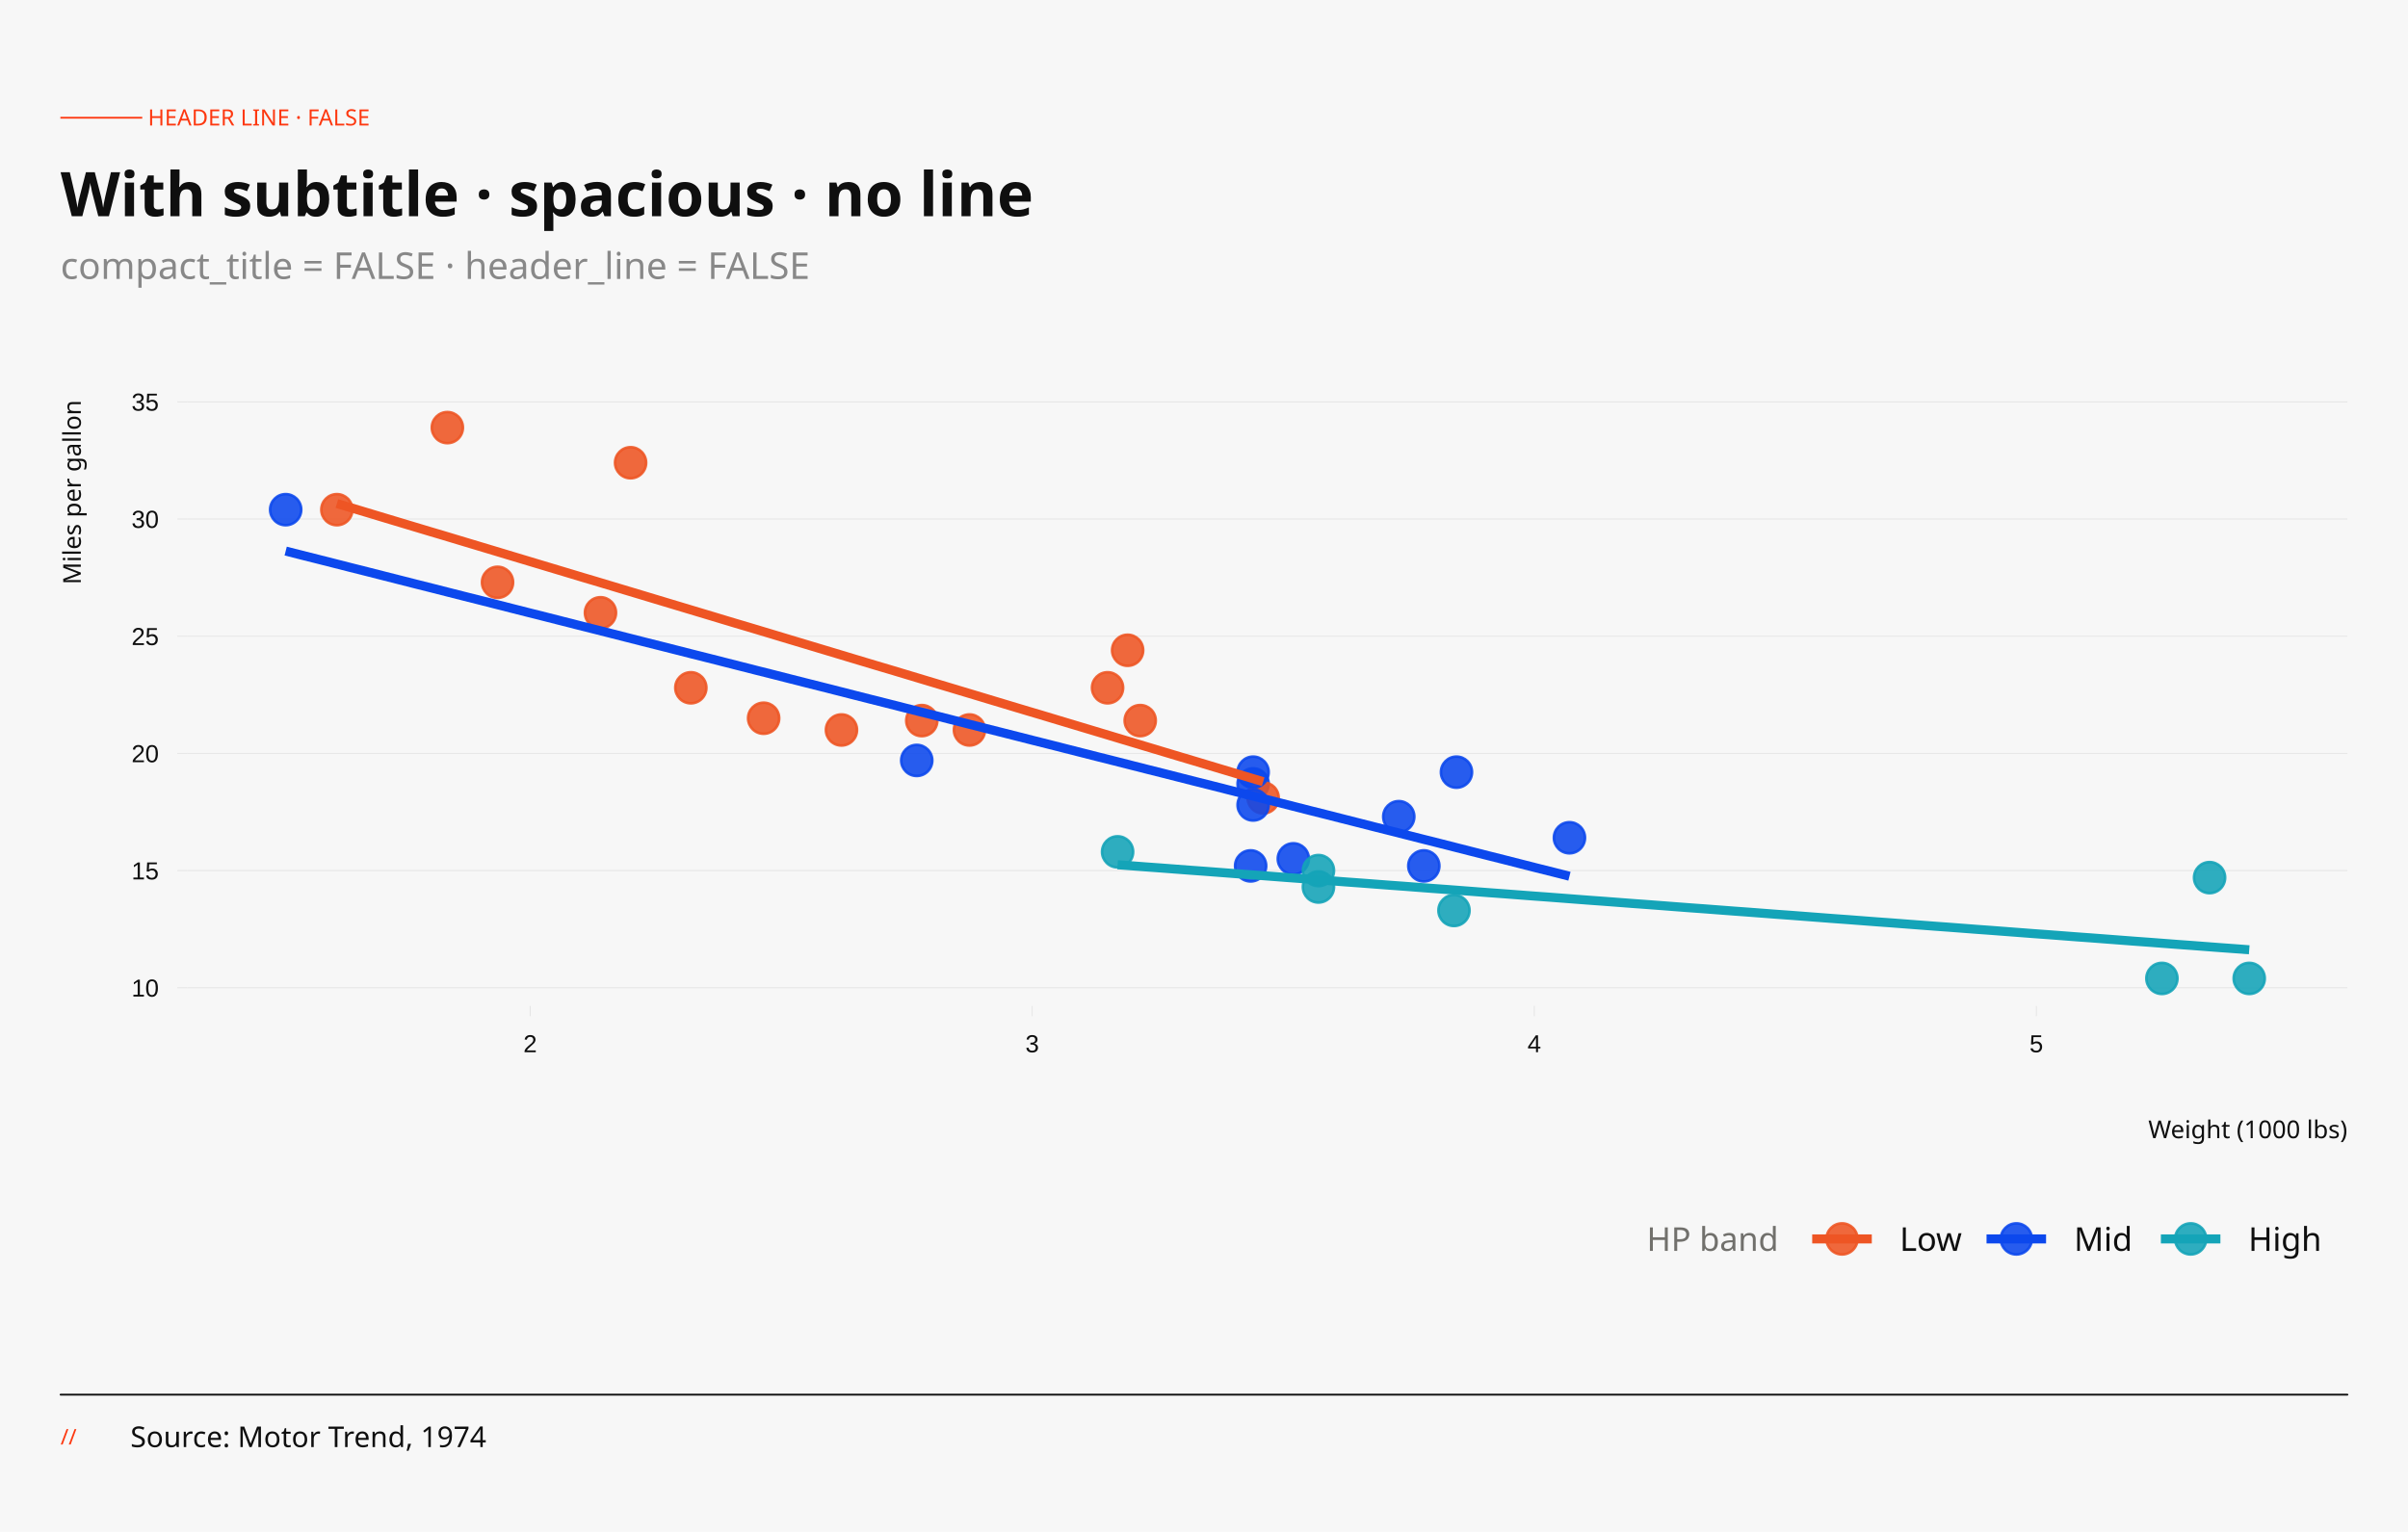
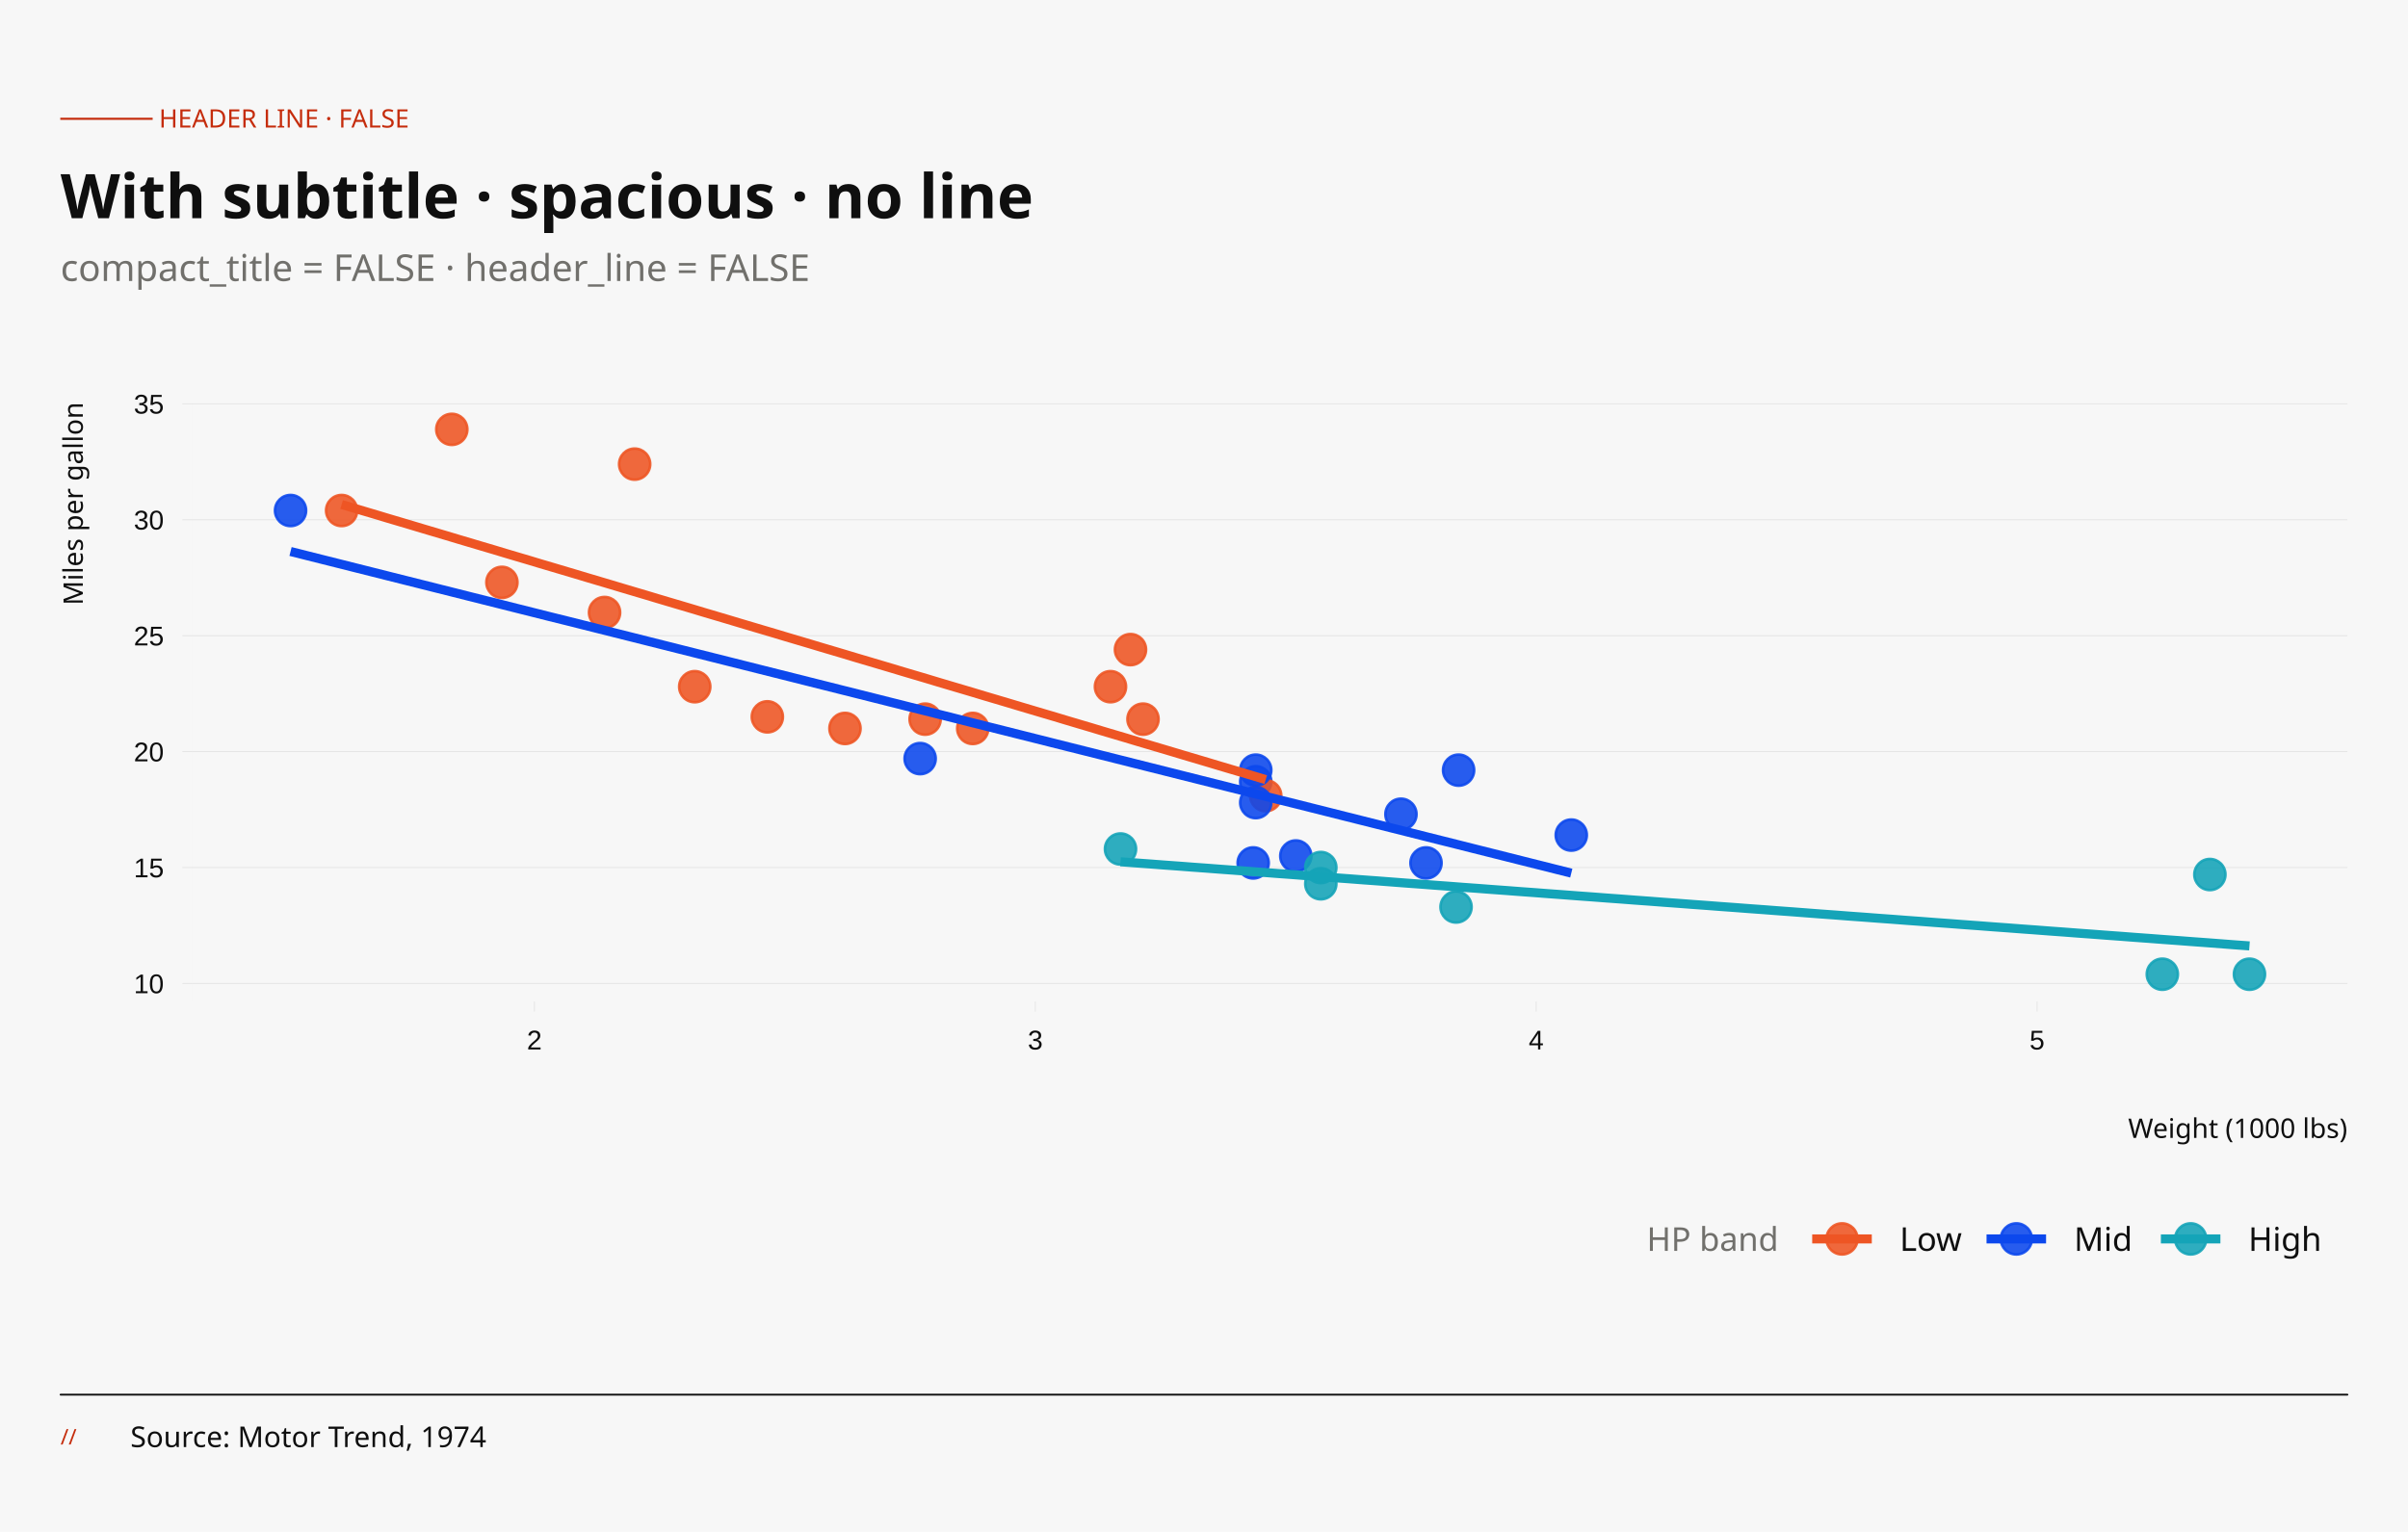
<svg xmlns="http://www.w3.org/2000/svg" width="396.00pt" height="252.00pt" viewBox="0 0 396.00 252.00">
  <g class="svglite">
    <defs>
      <style type="text/css">
    .svglite line, .svglite polyline, .svglite polygon, .svglite path, .svglite rect, .svglite circle {
      fill: none;
      stroke: #000000;
      stroke-linecap: round;
      stroke-linejoin: round;
      stroke-miterlimit: 10.00;
    }
    .svglite text {
      white-space: pre;
    }
    .svglite g.glyphgroup path {
      fill: inherit;
      stroke: none;
    }
  </style>
    </defs>
    <rect width="100%" height="100%" style="stroke: none; fill: none;" />
    <defs>
      <clipPath id="cpMC4wMHwzOTYuMDB8MC4wMHwyNTIuMDA=">
        <rect x="0.00" y="0.00" width="396.00" height="252.00" />
      </clipPath>
    </defs>
    <g clip-path="url(#cpMC4wMHwzOTYuMDB8MC4wMHwyNTIuMDA=)">
-       <rect x="-0" y="0.00" width="396.00" height="252.00" style="stroke-width: 0.65; stroke: none; fill: #F7F7F7;" />
+       <rect x="-0" y="-0" width="396.00" height="252.00" style="stroke-width: 0.65; stroke: none; fill: #F7F7F7;" />
    </g>
    <defs>
-       <clipPath id="cpMzAuODN8Mzg2LjA0fDY1LjgxfDE2NS40OA==">
-         <rect x="30.83" y="65.81" width="355.20" height="99.67" />
+       <clipPath id="cpMzEuNjd8Mzg2LjA0fDY2LjE1fDE2NC43NA==">
+         <rect x="31.67" y="66.15" width="354.37" height="98.59" />
      </clipPath>
    </defs>
-     <g clip-path="url(#cpMzAuODN8Mzg2LjA0fDY1LjgxfDE2NS40OA==)">
-       <rect x="30.83" y="65.81" width="355.20" height="99.67" style="stroke-width: 0.65; stroke: none; fill: #F7F7F7;" />
-       <polyline points="30.83,162.49 386.04,162.49 " style="stroke-width: 0.15; stroke: #E4E4E4; stroke-linecap: butt;" />
-       <polyline points="30.83,143.21 386.04,143.21 " style="stroke-width: 0.15; stroke: #E4E4E4; stroke-linecap: butt;" />
-       <polyline points="30.83,123.93 386.04,123.93 " style="stroke-width: 0.15; stroke: #E4E4E4; stroke-linecap: butt;" />
-       <polyline points="30.83,104.66 386.04,104.66 " style="stroke-width: 0.15; stroke: #E4E4E4; stroke-linecap: butt;" />
-       <polyline points="30.83,85.38 386.04,85.38 " style="stroke-width: 0.15; stroke: #E4E4E4; stroke-linecap: butt;" />
-       <polyline points="30.83,66.10 386.04,66.10 " style="stroke-width: 0.15; stroke: #E4E4E4; stroke-linecap: butt;" />
-       <circle cx="138.38" cy="120.08" r="2.56" style="stroke-width: 0.43; stroke: #EE5524; stroke-opacity: 0.88; fill: #EE5524; fill-opacity: 0.88;" />
-       <circle cx="159.43" cy="120.08" r="2.56" style="stroke-width: 0.43; stroke: #EE5524; stroke-opacity: 0.88; fill: #EE5524; fill-opacity: 0.88;" />
-       <circle cx="113.61" cy="113.14" r="2.56" style="stroke-width: 0.43; stroke: #EE5524; stroke-opacity: 0.88; fill: #EE5524; fill-opacity: 0.88;" />
-       <circle cx="187.51" cy="118.54" r="2.56" style="stroke-width: 0.43; stroke: #EE5524; stroke-opacity: 0.88; fill: #EE5524; fill-opacity: 0.88;" />
-       <circle cx="206.08" cy="128.95" r="2.56" style="stroke-width: 0.43; stroke: #0C48ED; stroke-opacity: 0.88; fill: #0C48ED; fill-opacity: 0.88;" />
-       <circle cx="207.73" cy="131.26" r="2.56" style="stroke-width: 0.43; stroke: #EE5524; stroke-opacity: 0.88; fill: #EE5524; fill-opacity: 0.88;" />
-       <circle cx="216.82" cy="145.91" r="2.56" style="stroke-width: 0.43; stroke: #14A4B8; stroke-opacity: 0.88; fill: #14A4B8; fill-opacity: 0.88;" />
-       <circle cx="185.44" cy="106.97" r="2.56" style="stroke-width: 0.43; stroke: #EE5524; stroke-opacity: 0.88; fill: #EE5524; fill-opacity: 0.88;" />
-       <circle cx="182.14" cy="113.14" r="2.56" style="stroke-width: 0.43; stroke: #EE5524; stroke-opacity: 0.88; fill: #EE5524; fill-opacity: 0.88;" />
-       <circle cx="206.08" cy="127.02" r="2.56" style="stroke-width: 0.43; stroke: #0C48ED; stroke-opacity: 0.88; fill: #0C48ED; fill-opacity: 0.88;" />
-       <circle cx="206.08" cy="132.42" r="2.56" style="stroke-width: 0.43; stroke: #0C48ED; stroke-opacity: 0.88; fill: #0C48ED; fill-opacity: 0.88;" />
-       <circle cx="258.10" cy="137.81" r="2.56" style="stroke-width: 0.43; stroke: #0C48ED; stroke-opacity: 0.88; fill: #0C48ED; fill-opacity: 0.88;" />
-       <circle cx="230.03" cy="134.34" r="2.56" style="stroke-width: 0.43; stroke: #0C48ED; stroke-opacity: 0.88; fill: #0C48ED; fill-opacity: 0.88;" />
-       <circle cx="234.15" cy="142.44" r="2.56" style="stroke-width: 0.43; stroke: #0C48ED; stroke-opacity: 0.88; fill: #0C48ED; fill-opacity: 0.88;" />
-       <circle cx="355.53" cy="160.95" r="2.56" style="stroke-width: 0.43; stroke: #14A4B8; stroke-opacity: 0.88; fill: #14A4B8; fill-opacity: 0.88;" />
-       <circle cx="369.89" cy="160.95" r="2.56" style="stroke-width: 0.43; stroke: #14A4B8; stroke-opacity: 0.88; fill: #14A4B8; fill-opacity: 0.88;" />
-       <circle cx="363.37" cy="144.37" r="2.56" style="stroke-width: 0.43; stroke: #14A4B8; stroke-opacity: 0.88; fill: #14A4B8; fill-opacity: 0.88;" />
-       <circle cx="103.70" cy="76.12" r="2.56" style="stroke-width: 0.43; stroke: #EE5524; stroke-opacity: 0.88; fill: #EE5524; fill-opacity: 0.88;" />
-       <circle cx="55.40" cy="83.84" r="2.56" style="stroke-width: 0.43; stroke: #EE5524; stroke-opacity: 0.88; fill: #EE5524; fill-opacity: 0.88;" />
-       <circle cx="73.57" cy="70.34" r="2.56" style="stroke-width: 0.43; stroke: #EE5524; stroke-opacity: 0.88; fill: #EE5524; fill-opacity: 0.88;" />
-       <circle cx="125.58" cy="118.15" r="2.56" style="stroke-width: 0.43; stroke: #EE5524; stroke-opacity: 0.88; fill: #EE5524; fill-opacity: 0.88;" />
-       <circle cx="212.69" cy="141.28" r="2.56" style="stroke-width: 0.43; stroke: #0C48ED; stroke-opacity: 0.88; fill: #0C48ED; fill-opacity: 0.88;" />
-       <circle cx="205.67" cy="142.44" r="2.56" style="stroke-width: 0.43; stroke: #0C48ED; stroke-opacity: 0.88; fill: #0C48ED; fill-opacity: 0.88;" />
-       <circle cx="239.11" cy="149.77" r="2.56" style="stroke-width: 0.43; stroke: #14A4B8; stroke-opacity: 0.88; fill: #14A4B8; fill-opacity: 0.88;" />
-       <circle cx="239.52" cy="127.02" r="2.56" style="stroke-width: 0.43; stroke: #0C48ED; stroke-opacity: 0.88; fill: #0C48ED; fill-opacity: 0.88;" />
-       <circle cx="81.82" cy="95.79" r="2.56" style="stroke-width: 0.43; stroke: #EE5524; stroke-opacity: 0.88; fill: #EE5524; fill-opacity: 0.88;" />
-       <circle cx="98.75" cy="100.80" r="2.56" style="stroke-width: 0.43; stroke: #EE5524; stroke-opacity: 0.88; fill: #EE5524; fill-opacity: 0.88;" />
-       <circle cx="46.98" cy="83.84" r="2.56" style="stroke-width: 0.43; stroke: #0C48ED; stroke-opacity: 0.88; fill: #0C48ED; fill-opacity: 0.88;" />
-       <circle cx="183.79" cy="140.13" r="2.56" style="stroke-width: 0.43; stroke: #14A4B8; stroke-opacity: 0.88; fill: #14A4B8; fill-opacity: 0.88;" />
-       <circle cx="150.76" cy="125.09" r="2.56" style="stroke-width: 0.43; stroke: #0C48ED; stroke-opacity: 0.88; fill: #0C48ED; fill-opacity: 0.88;" />
-       <circle cx="216.82" cy="143.21" r="2.56" style="stroke-width: 0.43; stroke: #14A4B8; stroke-opacity: 0.88; fill: #14A4B8; fill-opacity: 0.88;" />
-       <circle cx="151.59" cy="118.54" r="2.56" style="stroke-width: 0.43; stroke: #EE5524; stroke-opacity: 0.88; fill: #EE5524; fill-opacity: 0.88;" />
-       <polyline points="55.40,82.83 57.33,83.41 59.26,83.99 61.19,84.57 63.11,85.15 65.04,85.73 66.97,86.31 68.90,86.89 70.83,87.47 72.76,88.04 74.68,88.62 76.61,89.20 78.54,89.78 80.47,90.36 82.40,90.94 84.32,91.52 86.25,92.10 88.18,92.68 90.11,93.26 92.04,93.84 93.97,94.42 95.89,95.00 97.82,95.57 99.75,96.15 101.68,96.73 103.61,97.31 105.54,97.89 107.46,98.47 109.39,99.05 111.32,99.63 113.25,100.21 115.18,100.79 117.11,101.37 119.03,101.95 120.96,102.53 122.89,103.10 124.82,103.68 126.75,104.26 128.67,104.84 130.60,105.42 132.53,106.00 134.46,106.58 136.39,107.16 138.32,107.74 140.24,108.32 142.17,108.90 144.10,109.48 146.03,110.05 147.96,110.63 149.89,111.21 151.81,111.79 153.74,112.37 155.67,112.95 157.60,113.53 159.53,114.11 161.46,114.69 163.38,115.27 165.31,115.85 167.24,116.43 169.17,117.01 171.10,117.58 173.02,118.16 174.95,118.74 176.88,119.32 178.81,119.90 180.74,120.48 182.67,121.06 184.59,121.64 186.52,122.22 188.45,122.80 190.38,123.38 192.31,123.96 194.24,124.54 196.16,125.11 198.09,125.69 200.02,126.27 201.95,126.85 203.88,127.43 205.81,128.01 207.73,128.59 " style="stroke-width: 1.49; stroke: #EE5524; stroke-linecap: butt;" />
-       <polyline points="46.98,90.65 49.65,91.33 52.32,92.00 55.00,92.68 57.67,93.36 60.34,94.03 63.01,94.71 65.69,95.39 68.36,96.07 71.03,96.74 73.70,97.42 76.38,98.10 79.05,98.77 81.72,99.45 84.39,100.13 87.07,100.81 89.74,101.48 92.41,102.16 95.08,102.84 97.75,103.51 100.43,104.19 103.10,104.87 105.77,105.55 108.44,106.22 111.12,106.90 113.79,107.58 116.46,108.25 119.13,108.93 121.81,109.61 124.48,110.29 127.15,110.96 129.82,111.64 132.50,112.32 135.17,112.99 137.84,113.67 140.51,114.35 143.19,115.03 145.86,115.70 148.53,116.38 151.20,117.06 153.88,117.73 156.55,118.41 159.22,119.09 161.89,119.77 164.56,120.44 167.24,121.12 169.91,121.80 172.58,122.47 175.25,123.15 177.93,123.83 180.60,124.51 183.27,125.18 185.94,125.86 188.62,126.54 191.29,127.21 193.96,127.89 196.63,128.57 199.31,129.24 201.98,129.92 204.65,130.60 207.32,131.28 210.00,131.95 212.67,132.63 215.34,133.31 218.01,133.98 220.68,134.66 223.36,135.34 226.03,136.02 228.70,136.69 231.37,137.37 234.05,138.05 236.72,138.72 239.39,139.40 242.06,140.08 244.74,140.76 247.41,141.43 250.08,142.11 252.75,142.79 255.43,143.46 258.10,144.14 " style="stroke-width: 1.49; stroke: #0C48ED; stroke-linecap: butt;" />
-       <polyline points="183.79,142.25 186.15,142.43 188.50,142.61 190.86,142.78 193.21,142.96 195.57,143.14 197.92,143.31 200.28,143.49 202.64,143.67 204.99,143.85 207.35,144.02 209.70,144.20 212.06,144.38 214.41,144.55 216.77,144.73 219.13,144.91 221.48,145.09 223.84,145.26 226.19,145.44 228.55,145.62 230.90,145.79 233.26,145.97 235.62,146.15 237.97,146.32 240.33,146.50 242.68,146.68 245.04,146.86 247.39,147.03 249.75,147.21 252.11,147.39 254.46,147.56 256.82,147.74 259.17,147.92 261.53,148.10 263.88,148.27 266.24,148.45 268.60,148.63 270.95,148.80 273.31,148.98 275.66,149.16 278.02,149.34 280.37,149.51 282.73,149.69 285.09,149.87 287.44,150.04 289.80,150.22 292.15,150.40 294.51,150.57 296.86,150.75 299.22,150.93 301.58,151.11 303.93,151.28 306.29,151.46 308.64,151.64 311.00,151.81 313.35,151.99 315.71,152.17 318.07,152.35 320.42,152.52 322.78,152.70 325.13,152.88 327.49,153.05 329.84,153.23 332.20,153.41 334.56,153.59 336.91,153.76 339.27,153.94 341.62,154.12 343.98,154.29 346.33,154.47 348.69,154.65 351.05,154.83 353.40,155.00 355.76,155.18 358.11,155.36 360.47,155.53 362.82,155.71 365.18,155.89 367.54,156.06 369.89,156.24 " style="stroke-width: 1.49; stroke: #14A4B8; stroke-linecap: butt;" />
+     <g clip-path="url(#cpMzEuNjd8Mzg2LjA0fDY2LjE1fDE2NC43NA==)">
+       <rect x="31.67" y="66.15" width="354.37" height="98.59" style="stroke-width: 0.65; stroke: none; fill: #F7F7F7;" />
+       <polyline points="31.67,161.78 386.04,161.78 " style="stroke-width: 0.15; stroke: #E4E4E4; stroke-linecap: butt;" />
+       <polyline points="31.67,142.71 386.04,142.71 " style="stroke-width: 0.15; stroke: #E4E4E4; stroke-linecap: butt;" />
+       <polyline points="31.67,123.64 386.04,123.64 " style="stroke-width: 0.15; stroke: #E4E4E4; stroke-linecap: butt;" />
+       <polyline points="31.67,104.57 386.04,104.57 " style="stroke-width: 0.15; stroke: #E4E4E4; stroke-linecap: butt;" />
+       <polyline points="31.67,85.50 386.04,85.50 " style="stroke-width: 0.15; stroke: #E4E4E4; stroke-linecap: butt;" />
+       <polyline points="31.67,66.43 386.04,66.43 " style="stroke-width: 0.15; stroke: #E4E4E4; stroke-linecap: butt;" />
+       <circle cx="138.96" cy="119.83" r="2.56" style="stroke-width: 0.43; stroke: #EE5524; stroke-opacity: 0.88; fill: #EE5524; fill-opacity: 0.88;" />
+       <circle cx="159.97" cy="119.83" r="2.56" style="stroke-width: 0.43; stroke: #EE5524; stroke-opacity: 0.88; fill: #EE5524; fill-opacity: 0.88;" />
+       <circle cx="114.25" cy="112.96" r="2.56" style="stroke-width: 0.43; stroke: #EE5524; stroke-opacity: 0.88; fill: #EE5524; fill-opacity: 0.88;" />
+       <circle cx="187.97" cy="118.30" r="2.56" style="stroke-width: 0.43; stroke: #EE5524; stroke-opacity: 0.88; fill: #EE5524; fill-opacity: 0.88;" />
+       <circle cx="206.51" cy="128.60" r="2.56" style="stroke-width: 0.43; stroke: #0C48ED; stroke-opacity: 0.88; fill: #0C48ED; fill-opacity: 0.88;" />
+       <circle cx="208.15" cy="130.89" r="2.56" style="stroke-width: 0.43; stroke: #EE5524; stroke-opacity: 0.88; fill: #EE5524; fill-opacity: 0.88;" />
+       <circle cx="217.21" cy="145.38" r="2.56" style="stroke-width: 0.43; stroke: #14A4B8; stroke-opacity: 0.88; fill: #14A4B8; fill-opacity: 0.88;" />
+       <circle cx="185.91" cy="106.86" r="2.56" style="stroke-width: 0.43; stroke: #EE5524; stroke-opacity: 0.88; fill: #EE5524; fill-opacity: 0.88;" />
+       <circle cx="182.62" cy="112.96" r="2.56" style="stroke-width: 0.43; stroke: #EE5524; stroke-opacity: 0.88; fill: #EE5524; fill-opacity: 0.88;" />
+       <circle cx="206.51" cy="126.69" r="2.56" style="stroke-width: 0.43; stroke: #0C48ED; stroke-opacity: 0.88; fill: #0C48ED; fill-opacity: 0.88;" />
+       <circle cx="206.51" cy="132.03" r="2.56" style="stroke-width: 0.43; stroke: #0C48ED; stroke-opacity: 0.88; fill: #0C48ED; fill-opacity: 0.88;" />
+       <circle cx="258.40" cy="137.37" r="2.56" style="stroke-width: 0.43; stroke: #0C48ED; stroke-opacity: 0.88; fill: #0C48ED; fill-opacity: 0.88;" />
+       <circle cx="230.39" cy="133.94" r="2.56" style="stroke-width: 0.43; stroke: #0C48ED; stroke-opacity: 0.88; fill: #0C48ED; fill-opacity: 0.88;" />
+       <circle cx="234.51" cy="141.95" r="2.56" style="stroke-width: 0.43; stroke: #0C48ED; stroke-opacity: 0.88; fill: #0C48ED; fill-opacity: 0.88;" />
+       <circle cx="355.60" cy="160.26" r="2.56" style="stroke-width: 0.43; stroke: #14A4B8; stroke-opacity: 0.88; fill: #14A4B8; fill-opacity: 0.88;" />
+       <circle cx="369.93" cy="160.26" r="2.56" style="stroke-width: 0.43; stroke: #14A4B8; stroke-opacity: 0.88; fill: #14A4B8; fill-opacity: 0.88;" />
+       <circle cx="363.42" cy="143.86" r="2.56" style="stroke-width: 0.43; stroke: #14A4B8; stroke-opacity: 0.88; fill: #14A4B8; fill-opacity: 0.88;" />
+       <circle cx="104.37" cy="76.35" r="2.56" style="stroke-width: 0.43; stroke: #EE5524; stroke-opacity: 0.88; fill: #EE5524; fill-opacity: 0.88;" />
+       <circle cx="56.18" cy="83.98" r="2.56" style="stroke-width: 0.43; stroke: #EE5524; stroke-opacity: 0.88; fill: #EE5524; fill-opacity: 0.88;" />
+       <circle cx="74.30" cy="70.63" r="2.56" style="stroke-width: 0.43; stroke: #EE5524; stroke-opacity: 0.88; fill: #EE5524; fill-opacity: 0.88;" />
+       <circle cx="126.19" cy="117.92" r="2.56" style="stroke-width: 0.43; stroke: #EE5524; stroke-opacity: 0.88; fill: #EE5524; fill-opacity: 0.88;" />
+       <circle cx="213.10" cy="140.81" r="2.56" style="stroke-width: 0.43; stroke: #0C48ED; stroke-opacity: 0.88; fill: #0C48ED; fill-opacity: 0.88;" />
+       <circle cx="206.09" cy="141.95" r="2.56" style="stroke-width: 0.43; stroke: #0C48ED; stroke-opacity: 0.88; fill: #0C48ED; fill-opacity: 0.88;" />
+       <circle cx="239.45" cy="149.20" r="2.56" style="stroke-width: 0.43; stroke: #14A4B8; stroke-opacity: 0.88; fill: #14A4B8; fill-opacity: 0.88;" />
+       <circle cx="239.87" cy="126.69" r="2.56" style="stroke-width: 0.43; stroke: #0C48ED; stroke-opacity: 0.88; fill: #0C48ED; fill-opacity: 0.88;" />
+       <circle cx="82.54" cy="95.80" r="2.56" style="stroke-width: 0.43; stroke: #EE5524; stroke-opacity: 0.88; fill: #EE5524; fill-opacity: 0.88;" />
+       <circle cx="99.42" cy="100.76" r="2.56" style="stroke-width: 0.43; stroke: #EE5524; stroke-opacity: 0.88; fill: #EE5524; fill-opacity: 0.88;" />
+       <circle cx="47.78" cy="83.98" r="2.56" style="stroke-width: 0.43; stroke: #0C48ED; stroke-opacity: 0.88; fill: #0C48ED; fill-opacity: 0.88;" />
+       <circle cx="184.27" cy="139.66" r="2.56" style="stroke-width: 0.43; stroke: #14A4B8; stroke-opacity: 0.88; fill: #14A4B8; fill-opacity: 0.88;" />
+       <circle cx="151.32" cy="124.79" r="2.56" style="stroke-width: 0.43; stroke: #0C48ED; stroke-opacity: 0.88; fill: #0C48ED; fill-opacity: 0.88;" />
+       <circle cx="217.21" cy="142.71" r="2.56" style="stroke-width: 0.43; stroke: #14A4B8; stroke-opacity: 0.88; fill: #14A4B8; fill-opacity: 0.88;" />
+       <circle cx="152.14" cy="118.30" r="2.56" style="stroke-width: 0.43; stroke: #EE5524; stroke-opacity: 0.88; fill: #EE5524; fill-opacity: 0.88;" />
+       <polyline points="56.18,82.99 58.10,83.56 60.03,84.13 61.95,84.70 63.87,85.28 65.80,85.85 67.72,86.42 69.65,87.00 71.57,87.57 73.49,88.14 75.42,88.72 77.34,89.29 79.26,89.86 81.19,90.43 83.11,91.01 85.03,91.58 86.96,92.15 88.88,92.73 90.81,93.30 92.73,93.87 94.65,94.44 96.58,95.02 98.50,95.59 100.42,96.16 102.35,96.74 104.27,97.31 106.20,97.88 108.12,98.46 110.04,99.03 111.97,99.60 113.89,100.17 115.81,100.75 117.74,101.32 119.66,101.89 121.59,102.47 123.51,103.04 125.43,103.61 127.36,104.18 129.28,104.76 131.20,105.33 133.13,105.90 135.05,106.48 136.98,107.05 138.90,107.62 140.82,108.20 142.75,108.77 144.67,109.34 146.59,109.91 148.52,110.49 150.44,111.06 152.37,111.63 154.29,112.21 156.21,112.78 158.14,113.35 160.06,113.92 161.98,114.50 163.91,115.07 165.83,115.64 167.76,116.22 169.68,116.79 171.60,117.36 173.53,117.93 175.45,118.51 177.37,119.08 179.30,119.65 181.22,120.23 183.14,120.80 185.07,121.37 186.99,121.95 188.92,122.52 190.84,123.09 192.76,123.66 194.69,124.24 196.61,124.81 198.53,125.38 200.46,125.96 202.38,126.53 204.31,127.10 206.23,127.67 208.15,128.25 " style="stroke-width: 1.49; stroke: #EE5524; stroke-linecap: butt;" />
+       <polyline points="47.78,90.72 50.44,91.39 53.11,92.06 55.78,92.73 58.44,93.40 61.11,94.07 63.77,94.74 66.44,95.41 69.11,96.08 71.77,96.75 74.44,97.42 77.10,98.09 79.77,98.76 82.44,99.43 85.10,100.10 87.77,100.77 90.43,101.44 93.10,102.10 95.77,102.77 98.43,103.44 101.10,104.11 103.77,104.78 106.43,105.45 109.10,106.12 111.76,106.79 114.43,107.46 117.10,108.13 119.76,108.80 122.43,109.47 125.09,110.14 127.76,110.81 130.43,111.48 133.09,112.15 135.76,112.82 138.42,113.49 141.09,114.16 143.76,114.83 146.42,115.50 149.09,116.17 151.76,116.84 154.42,117.51 157.09,118.18 159.75,118.85 162.42,119.52 165.09,120.19 167.75,120.86 170.42,121.53 173.08,122.20 175.75,122.87 178.42,123.54 181.08,124.21 183.75,124.88 186.41,125.55 189.08,126.22 191.75,126.89 194.41,127.56 197.08,128.23 199.75,128.90 202.41,129.57 205.08,130.24 207.74,130.91 210.41,131.58 213.08,132.24 215.74,132.91 218.41,133.58 221.07,134.25 223.74,134.92 226.41,135.59 229.07,136.26 231.74,136.93 234.40,137.60 237.07,138.27 239.74,138.94 242.40,139.61 245.07,140.28 247.74,140.95 250.40,141.62 253.07,142.29 255.73,142.96 258.40,143.63 " style="stroke-width: 1.49; stroke: #0C48ED; stroke-linecap: butt;" />
+       <polyline points="184.27,141.76 186.62,141.94 188.97,142.11 191.32,142.29 193.67,142.46 196.02,142.64 198.37,142.81 200.72,142.99 203.07,143.16 205.42,143.34 207.77,143.51 210.12,143.69 212.47,143.86 214.82,144.04 217.17,144.21 219.52,144.39 221.87,144.56 224.22,144.74 226.57,144.91 228.92,145.09 231.27,145.27 233.62,145.44 235.97,145.62 238.32,145.79 240.67,145.97 243.02,146.14 245.37,146.32 247.72,146.49 250.07,146.67 252.42,146.84 254.77,147.02 257.12,147.19 259.47,147.37 261.82,147.54 264.17,147.72 266.52,147.89 268.87,148.07 271.22,148.24 273.57,148.42 275.92,148.59 278.27,148.77 280.62,148.94 282.97,149.12 285.32,149.29 287.67,149.47 290.02,149.64 292.37,149.82 294.72,149.99 297.07,150.17 299.42,150.35 301.77,150.52 304.12,150.70 306.47,150.87 308.83,151.05 311.18,151.22 313.53,151.40 315.88,151.57 318.23,151.75 320.58,151.92 322.93,152.10 325.28,152.27 327.63,152.45 329.98,152.62 332.33,152.80 334.68,152.97 337.03,153.15 339.38,153.32 341.73,153.50 344.08,153.67 346.43,153.85 348.78,154.02 351.13,154.20 353.48,154.37 355.83,154.55 358.18,154.72 360.53,154.90 362.88,155.07 365.23,155.25 367.58,155.43 369.93,155.60 " style="stroke-width: 1.49; stroke: #14A4B8; stroke-linecap: butt;" />
    </g>
    <g clip-path="url(#cpMC4wMHwzOTYuMDB8MC4wMHwyNTIuMDA=)">
-       <text x="26.13" y="163.94" text-anchor="end" style="font-size: 4.05px;fill: #0F0F0F; font-family: &quot;Arial&quot;;" textLength="4.50px" lengthAdjust="spacingAndGlyphs">10</text>
-       <text x="26.13" y="144.66" text-anchor="end" style="font-size: 4.05px;fill: #0F0F0F; font-family: &quot;Arial&quot;;" textLength="4.50px" lengthAdjust="spacingAndGlyphs">15</text>
-       <text x="26.13" y="125.38" text-anchor="end" style="font-size: 4.05px;fill: #0F0F0F; font-family: &quot;Arial&quot;;" textLength="4.50px" lengthAdjust="spacingAndGlyphs">20</text>
-       <text x="26.13" y="106.11" text-anchor="end" style="font-size: 4.05px;fill: #0F0F0F; font-family: &quot;Arial&quot;;" textLength="4.50px" lengthAdjust="spacingAndGlyphs">25</text>
-       <text x="26.13" y="86.83" text-anchor="end" style="font-size: 4.05px;fill: #0F0F0F; font-family: &quot;Arial&quot;;" textLength="4.50px" lengthAdjust="spacingAndGlyphs">30</text>
-       <text x="26.13" y="67.55" text-anchor="end" style="font-size: 4.05px;fill: #0F0F0F; font-family: &quot;Arial&quot;;" textLength="4.50px" lengthAdjust="spacingAndGlyphs">35</text>
-       <polyline points="29.15,162.49 30.83,162.49 " style="stroke-width: 0.15; stroke: #E4E4E4; stroke-linecap: butt;" />
-       <polyline points="29.15,143.21 30.83,143.21 " style="stroke-width: 0.15; stroke: #E4E4E4; stroke-linecap: butt;" />
-       <polyline points="29.15,123.93 30.83,123.93 " style="stroke-width: 0.15; stroke: #E4E4E4; stroke-linecap: butt;" />
-       <polyline points="29.15,104.66 30.83,104.66 " style="stroke-width: 0.15; stroke: #E4E4E4; stroke-linecap: butt;" />
-       <polyline points="29.15,85.38 30.83,85.38 " style="stroke-width: 0.15; stroke: #E4E4E4; stroke-linecap: butt;" />
-       <polyline points="29.15,66.10 30.83,66.10 " style="stroke-width: 0.15; stroke: #E4E4E4; stroke-linecap: butt;" />
-       <polyline points="87.19,167.16 87.19,165.48 " style="stroke-width: 0.15; stroke: #E4E4E4; stroke-linecap: butt;" />
-       <polyline points="169.75,167.16 169.75,165.48 " style="stroke-width: 0.15; stroke: #E4E4E4; stroke-linecap: butt;" />
-       <polyline points="252.32,167.16 252.32,165.48 " style="stroke-width: 0.15; stroke: #E4E4E4; stroke-linecap: butt;" />
-       <polyline points="334.88,167.16 334.88,165.48 " style="stroke-width: 0.15; stroke: #E4E4E4; stroke-linecap: butt;" />
-       <text x="87.19" y="173.09" text-anchor="middle" style="font-size: 4.05px;fill: #0F0F0F; font-family: &quot;Arial&quot;;" textLength="2.25px" lengthAdjust="spacingAndGlyphs">2</text>
-       <text x="169.75" y="173.09" text-anchor="middle" style="font-size: 4.05px;fill: #0F0F0F; font-family: &quot;Arial&quot;;" textLength="2.25px" lengthAdjust="spacingAndGlyphs">3</text>
-       <text x="252.32" y="173.09" text-anchor="middle" style="font-size: 4.05px;fill: #0F0F0F; font-family: &quot;Arial&quot;;" textLength="2.25px" lengthAdjust="spacingAndGlyphs">4</text>
-       <text x="334.88" y="173.09" text-anchor="middle" style="font-size: 4.05px;fill: #0F0F0F; font-family: &quot;Arial&quot;;" textLength="2.25px" lengthAdjust="spacingAndGlyphs">5</text>
-       <text x="386.04" y="187.23" text-anchor="end" style="font-size: 4.05px; font-weight: 100;fill: #0F0F0F; font-family: &quot;JetBrains Mono&quot;;" textLength="41.17px" lengthAdjust="spacingAndGlyphs">Weight (1000 lbs)</text>
-       <text transform="translate(13.29,65.81) rotate(-90)" text-anchor="end" style="font-size: 4.05px; font-weight: 100;fill: #0F0F0F; font-family: &quot;JetBrains Mono&quot;;" textLength="38.75px" lengthAdjust="spacingAndGlyphs">Miles per gallon</text>
+       <text x="26.96" y="163.38" text-anchor="end" style="font-size: 4.46px;fill: #0F0F0F; font-family: &quot;Arial&quot;;" textLength="4.97px" lengthAdjust="spacingAndGlyphs">10</text>
+       <text x="26.96" y="144.31" text-anchor="end" style="font-size: 4.46px;fill: #0F0F0F; font-family: &quot;Arial&quot;;" textLength="4.97px" lengthAdjust="spacingAndGlyphs">15</text>
+       <text x="26.96" y="125.24" text-anchor="end" style="font-size: 4.46px;fill: #0F0F0F; font-family: &quot;Arial&quot;;" textLength="4.97px" lengthAdjust="spacingAndGlyphs">20</text>
+       <text x="26.96" y="106.17" text-anchor="end" style="font-size: 4.46px;fill: #0F0F0F; font-family: &quot;Arial&quot;;" textLength="4.97px" lengthAdjust="spacingAndGlyphs">25</text>
+       <text x="26.96" y="87.10" text-anchor="end" style="font-size: 4.46px;fill: #0F0F0F; font-family: &quot;Arial&quot;;" textLength="4.97px" lengthAdjust="spacingAndGlyphs">30</text>
+       <text x="26.96" y="68.03" text-anchor="end" style="font-size: 4.46px;fill: #0F0F0F; font-family: &quot;Arial&quot;;" textLength="4.97px" lengthAdjust="spacingAndGlyphs">35</text>
+       <polyline points="29.99,161.78 31.67,161.78 " style="stroke-width: 0.15; stroke: #E4E4E4; stroke-linecap: butt;" />
+       <polyline points="29.99,142.71 31.67,142.71 " style="stroke-width: 0.15; stroke: #E4E4E4; stroke-linecap: butt;" />
+       <polyline points="29.99,123.64 31.67,123.64 " style="stroke-width: 0.15; stroke: #E4E4E4; stroke-linecap: butt;" />
+       <polyline points="29.99,104.57 31.67,104.57 " style="stroke-width: 0.15; stroke: #E4E4E4; stroke-linecap: butt;" />
+       <polyline points="29.99,85.50 31.67,85.50 " style="stroke-width: 0.15; stroke: #E4E4E4; stroke-linecap: butt;" />
+       <polyline points="29.99,66.43 31.67,66.43 " style="stroke-width: 0.15; stroke: #E4E4E4; stroke-linecap: butt;" />
+       <polyline points="87.89,166.42 87.89,164.74 " style="stroke-width: 0.15; stroke: #E4E4E4; stroke-linecap: butt;" />
+       <polyline points="170.26,166.42 170.26,164.74 " style="stroke-width: 0.15; stroke: #E4E4E4; stroke-linecap: butt;" />
+       <polyline points="252.63,166.42 252.63,164.74 " style="stroke-width: 0.15; stroke: #E4E4E4; stroke-linecap: butt;" />
+       <polyline points="335.00,166.42 335.00,164.74 " style="stroke-width: 0.15; stroke: #E4E4E4; stroke-linecap: butt;" />
+       <text x="87.89" y="172.63" text-anchor="middle" style="font-size: 4.46px;fill: #0F0F0F; font-family: &quot;Arial&quot;;" textLength="2.48px" lengthAdjust="spacingAndGlyphs">2</text>
+       <text x="170.26" y="172.63" text-anchor="middle" style="font-size: 4.46px;fill: #0F0F0F; font-family: &quot;Arial&quot;;" textLength="2.48px" lengthAdjust="spacingAndGlyphs">3</text>
+       <text x="252.63" y="172.63" text-anchor="middle" style="font-size: 4.46px;fill: #0F0F0F; font-family: &quot;Arial&quot;;" textLength="2.48px" lengthAdjust="spacingAndGlyphs">4</text>
+       <text x="335.00" y="172.63" text-anchor="middle" style="font-size: 4.46px;fill: #0F0F0F; font-family: &quot;Arial&quot;;" textLength="2.48px" lengthAdjust="spacingAndGlyphs">5</text>
+       <text x="386.04" y="187.19" text-anchor="end" style="font-size: 4.46px;fill: #0F0F0F; font-family: &quot;JetBrains Mono&quot;;" textLength="45.42px" lengthAdjust="spacingAndGlyphs">Weight (1000 lbs)</text>
+       <text transform="translate(13.62,66.15) rotate(-90)" text-anchor="end" style="font-size: 4.46px;fill: #0F0F0F; font-family: &quot;JetBrains Mono&quot;;" textLength="42.75px" lengthAdjust="spacingAndGlyphs">Miles per gallon</text>
      <rect x="267.43" y="194.32" width="118.60" height="18.96" style="stroke-width: 0.75; stroke: none;" />
      <rect x="267.43" y="194.32" width="118.60" height="18.96" style="stroke-width: 0.65; stroke: none; fill: #F7F7F7;" />
      <text x="270.80" y="205.77" style="font-size: 5.40px;fill: #71706C; font-family: &quot;JetBrains Mono&quot;;" textLength="22.64px" lengthAdjust="spacingAndGlyphs">HP band</text>
      <rect x="296.80" y="197.68" width="12.24" height="12.24" style="stroke-width: 0.65; stroke: none; fill: #F7F7F7;" />
      <circle cx="302.92" cy="203.80" r="2.56" style="stroke-width: 0.43; stroke: #EE5524; stroke-opacity: 0.88; fill: #EE5524; fill-opacity: 0.88;" />
      <line x1="298.02" y1="203.80" x2="307.82" y2="203.80" style="stroke-width: 1.49; stroke: #EE5524; stroke-linecap: butt;" />
      <rect x="325.47" y="197.68" width="12.24" height="12.24" style="stroke-width: 0.65; stroke: none; fill: #F7F7F7;" />
      <circle cx="331.59" cy="203.80" r="2.56" style="stroke-width: 0.43; stroke: #0C48ED; stroke-opacity: 0.88; fill: #0C48ED; fill-opacity: 0.88;" />
      <line x1="326.69" y1="203.80" x2="336.48" y2="203.80" style="stroke-width: 1.49; stroke: #0C48ED; stroke-linecap: butt;" />
      <rect x="354.14" y="197.68" width="12.24" height="12.24" style="stroke-width: 0.65; stroke: none; fill: #F7F7F7;" />
      <circle cx="360.26" cy="203.80" r="2.56" style="stroke-width: 0.43; stroke: #14A4B8; stroke-opacity: 0.88; fill: #14A4B8; fill-opacity: 0.88;" />
      <line x1="355.36" y1="203.80" x2="365.15" y2="203.80" style="stroke-width: 1.49; stroke: #14A4B8; stroke-linecap: butt;" />
      <text x="312.40" y="205.77" style="font-size: 5.40px;fill: #0F0F0F; font-family: &quot;JetBrains Mono&quot;;" textLength="9.70px" lengthAdjust="spacingAndGlyphs">Low</text>
      <text x="341.07" y="205.77" style="font-size: 5.40px;fill: #0F0F0F; font-family: &quot;JetBrains Mono&quot;;" textLength="9.70px" lengthAdjust="spacingAndGlyphs">Mid</text>
      <text x="369.74" y="205.77" style="font-size: 5.40px;fill: #0F0F0F; font-family: &quot;JetBrains Mono&quot;;" textLength="12.94px" lengthAdjust="spacingAndGlyphs">High</text>
-       <text x="9.96" y="45.88" style="font-size: 6.08px;fill: #888888; font-family: &quot;Satoshi&quot;;" textLength="123.50px" lengthAdjust="spacingAndGlyphs">compact_title = FALSE  ·  header_line = FALSE</text>
-       <text x="9.96" y="35.56" style="font-size: 10.12px; font-weight: 600;fill: #0F0F0F; font-family: &quot;Archivo&quot;;" textLength="146.03px" lengthAdjust="spacingAndGlyphs">With subtitle · spacious · no line</text>
-       <text x="9.96" y="20.64" style="font-size: 3.71px;fill: #FD3810; font-family: &quot;JetBrains Mono&quot;;" textLength="57.69px" lengthAdjust="spacingAndGlyphs">────── HEADER LINE · FALSE</text>
-       <text x="9.96" y="237.62" style="font-size: 3.54px; font-weight: 100;fill: #FD3810; font-family: &quot;JetBrains Mono&quot;;" textLength="8.50px" lengthAdjust="spacingAndGlyphs">//  </text>
+       <text x="9.96" y="46.22" style="font-size: 6.08px;fill: #71706C; font-family: &quot;Satoshi&quot;;" textLength="123.50px" lengthAdjust="spacingAndGlyphs">compact_title = FALSE  ·  header_line = FALSE</text>
+       <text x="9.96" y="35.90" style="font-size: 10.12px; font-weight: 600;fill: #0F0F0F; font-family: &quot;Archivo&quot;;" textLength="146.03px" lengthAdjust="spacingAndGlyphs">With subtitle · spacious · no line</text>
+       <text x="9.96" y="20.98" style="font-size: 4.18px;fill: #C52C0C; font-family: &quot;JetBrains Mono&quot;;" textLength="65.00px" lengthAdjust="spacingAndGlyphs">────── HEADER LINE · FALSE</text>
+       <text x="9.96" y="237.62" style="font-size: 3.54px; font-weight: 100;fill: #C52C0C; font-family: &quot;JetBrains Mono&quot;;" textLength="8.50px" lengthAdjust="spacingAndGlyphs">//  </text>
      <text x="21.45" y="238.05" style="font-size: 4.72px; font-weight: 100;fill: #0F0F0F; font-family: &quot;JetBrains Mono&quot;;" textLength="70.70px" lengthAdjust="spacingAndGlyphs">Source: Motor Trend, 1974</text>
      <polyline points="9.96,229.42 386.04,229.42 " style="stroke-width: 0.30; stroke: #0F0F0F;" />
    </g>
  </g>
</svg>
